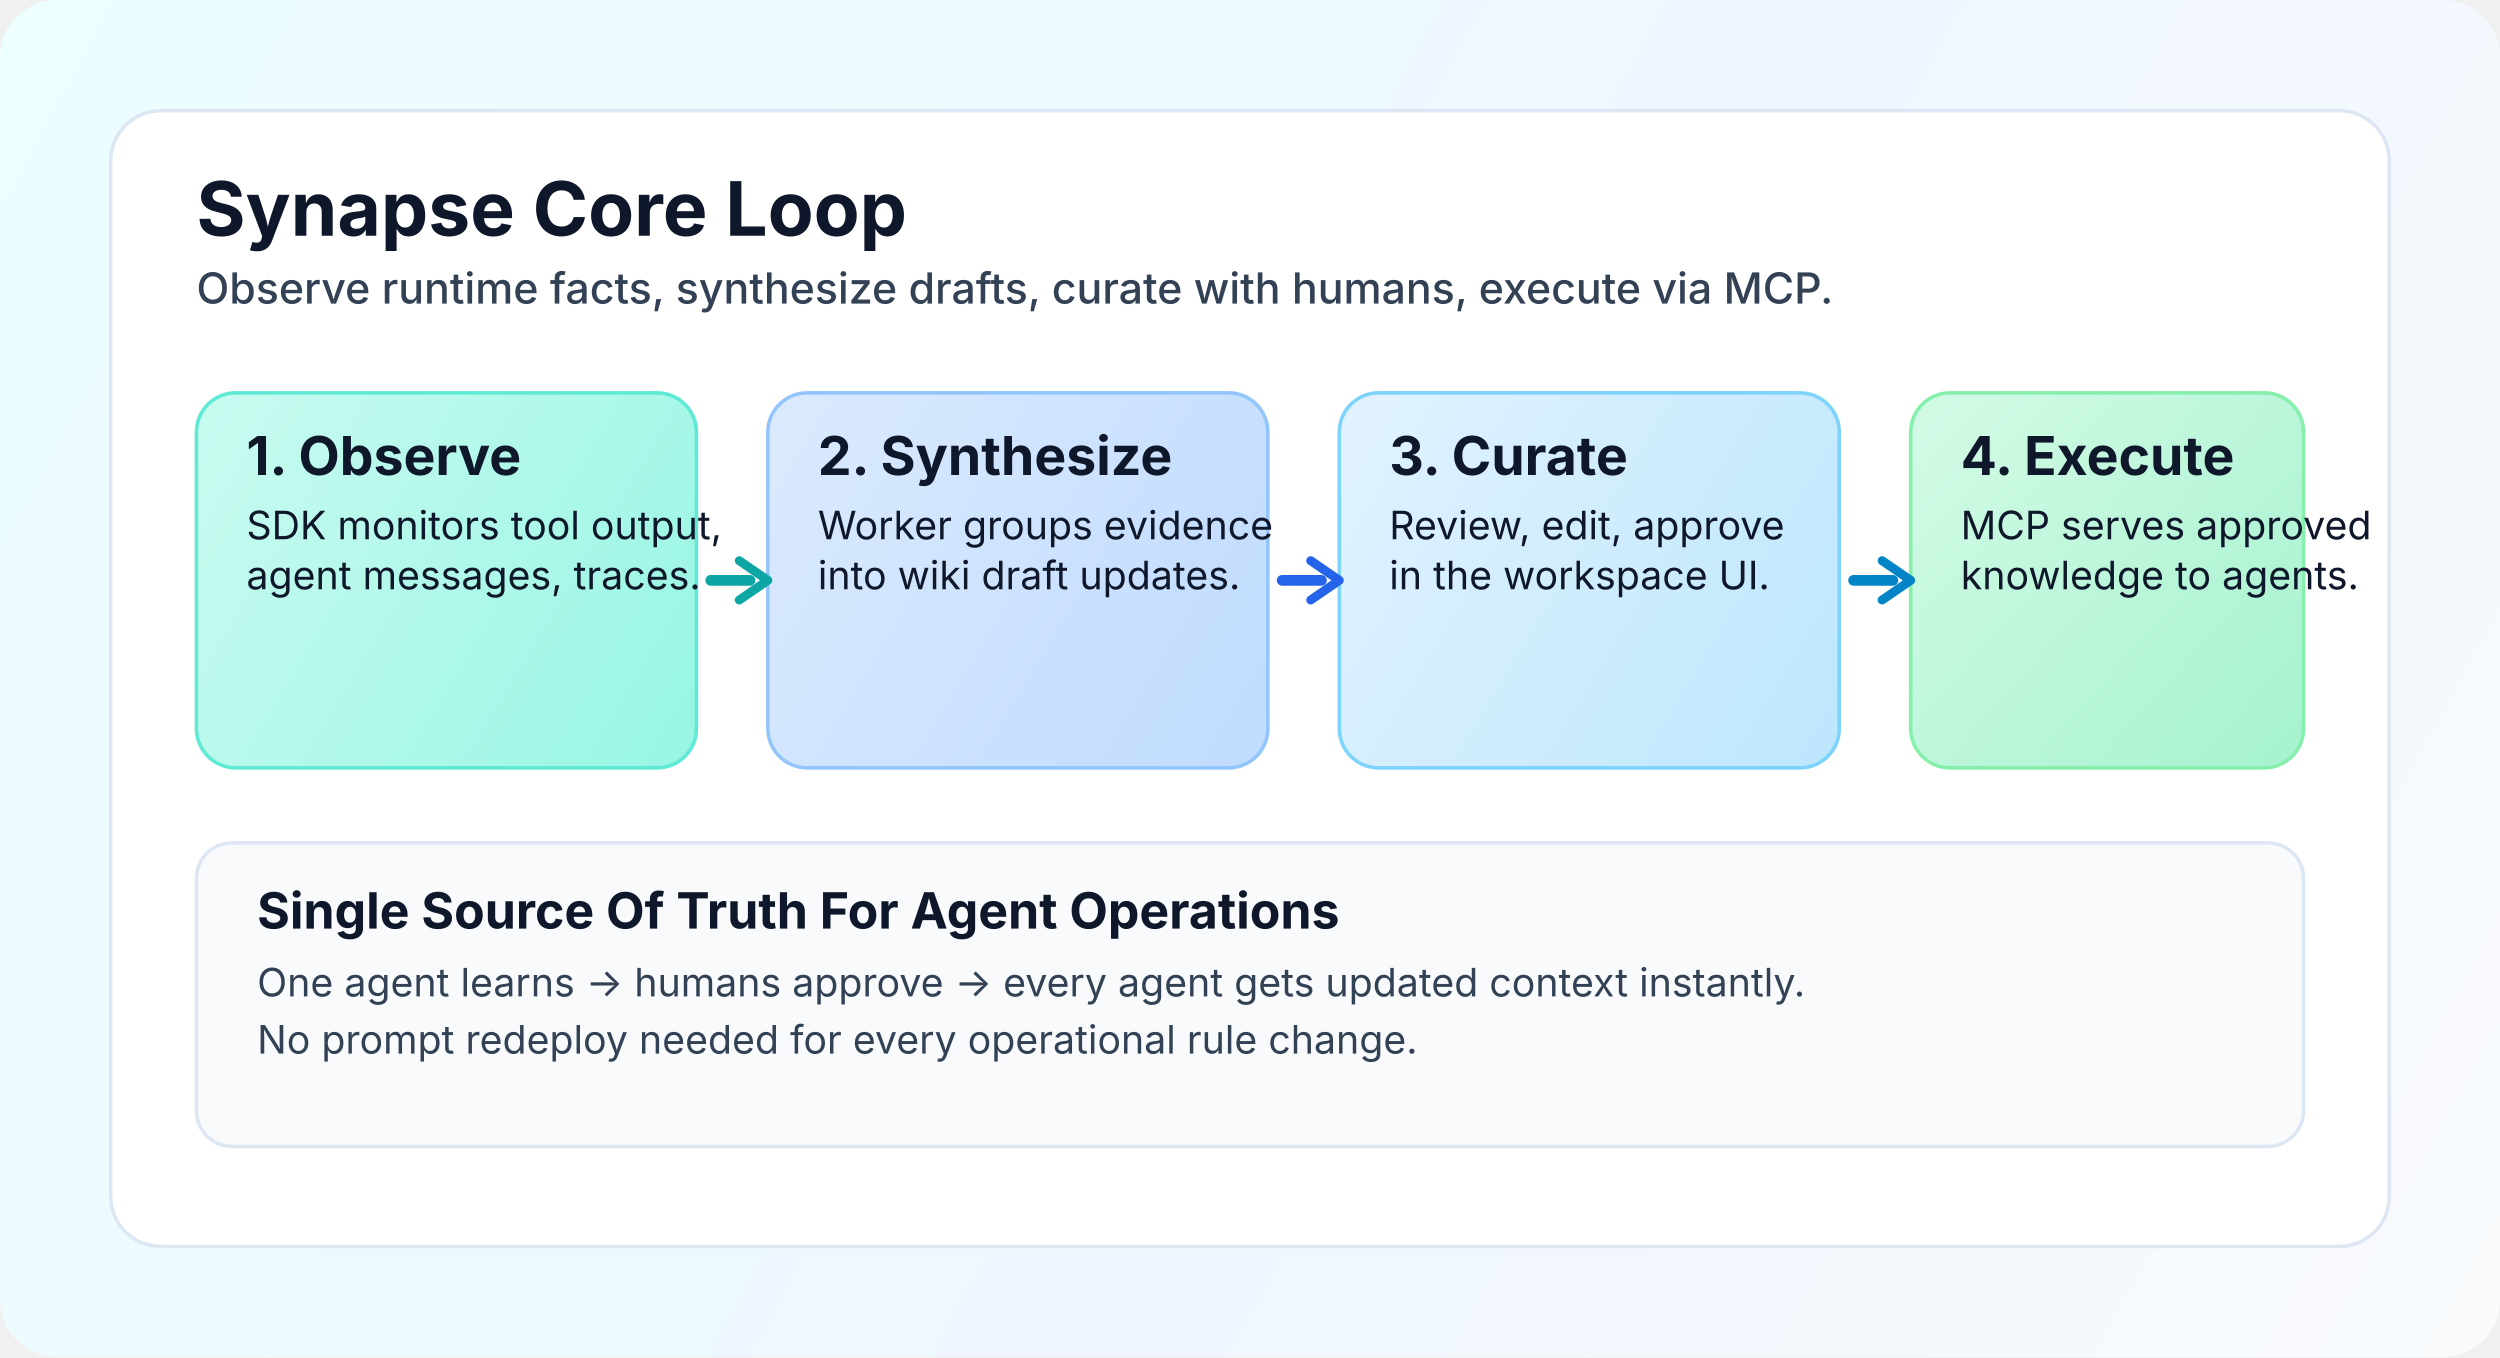
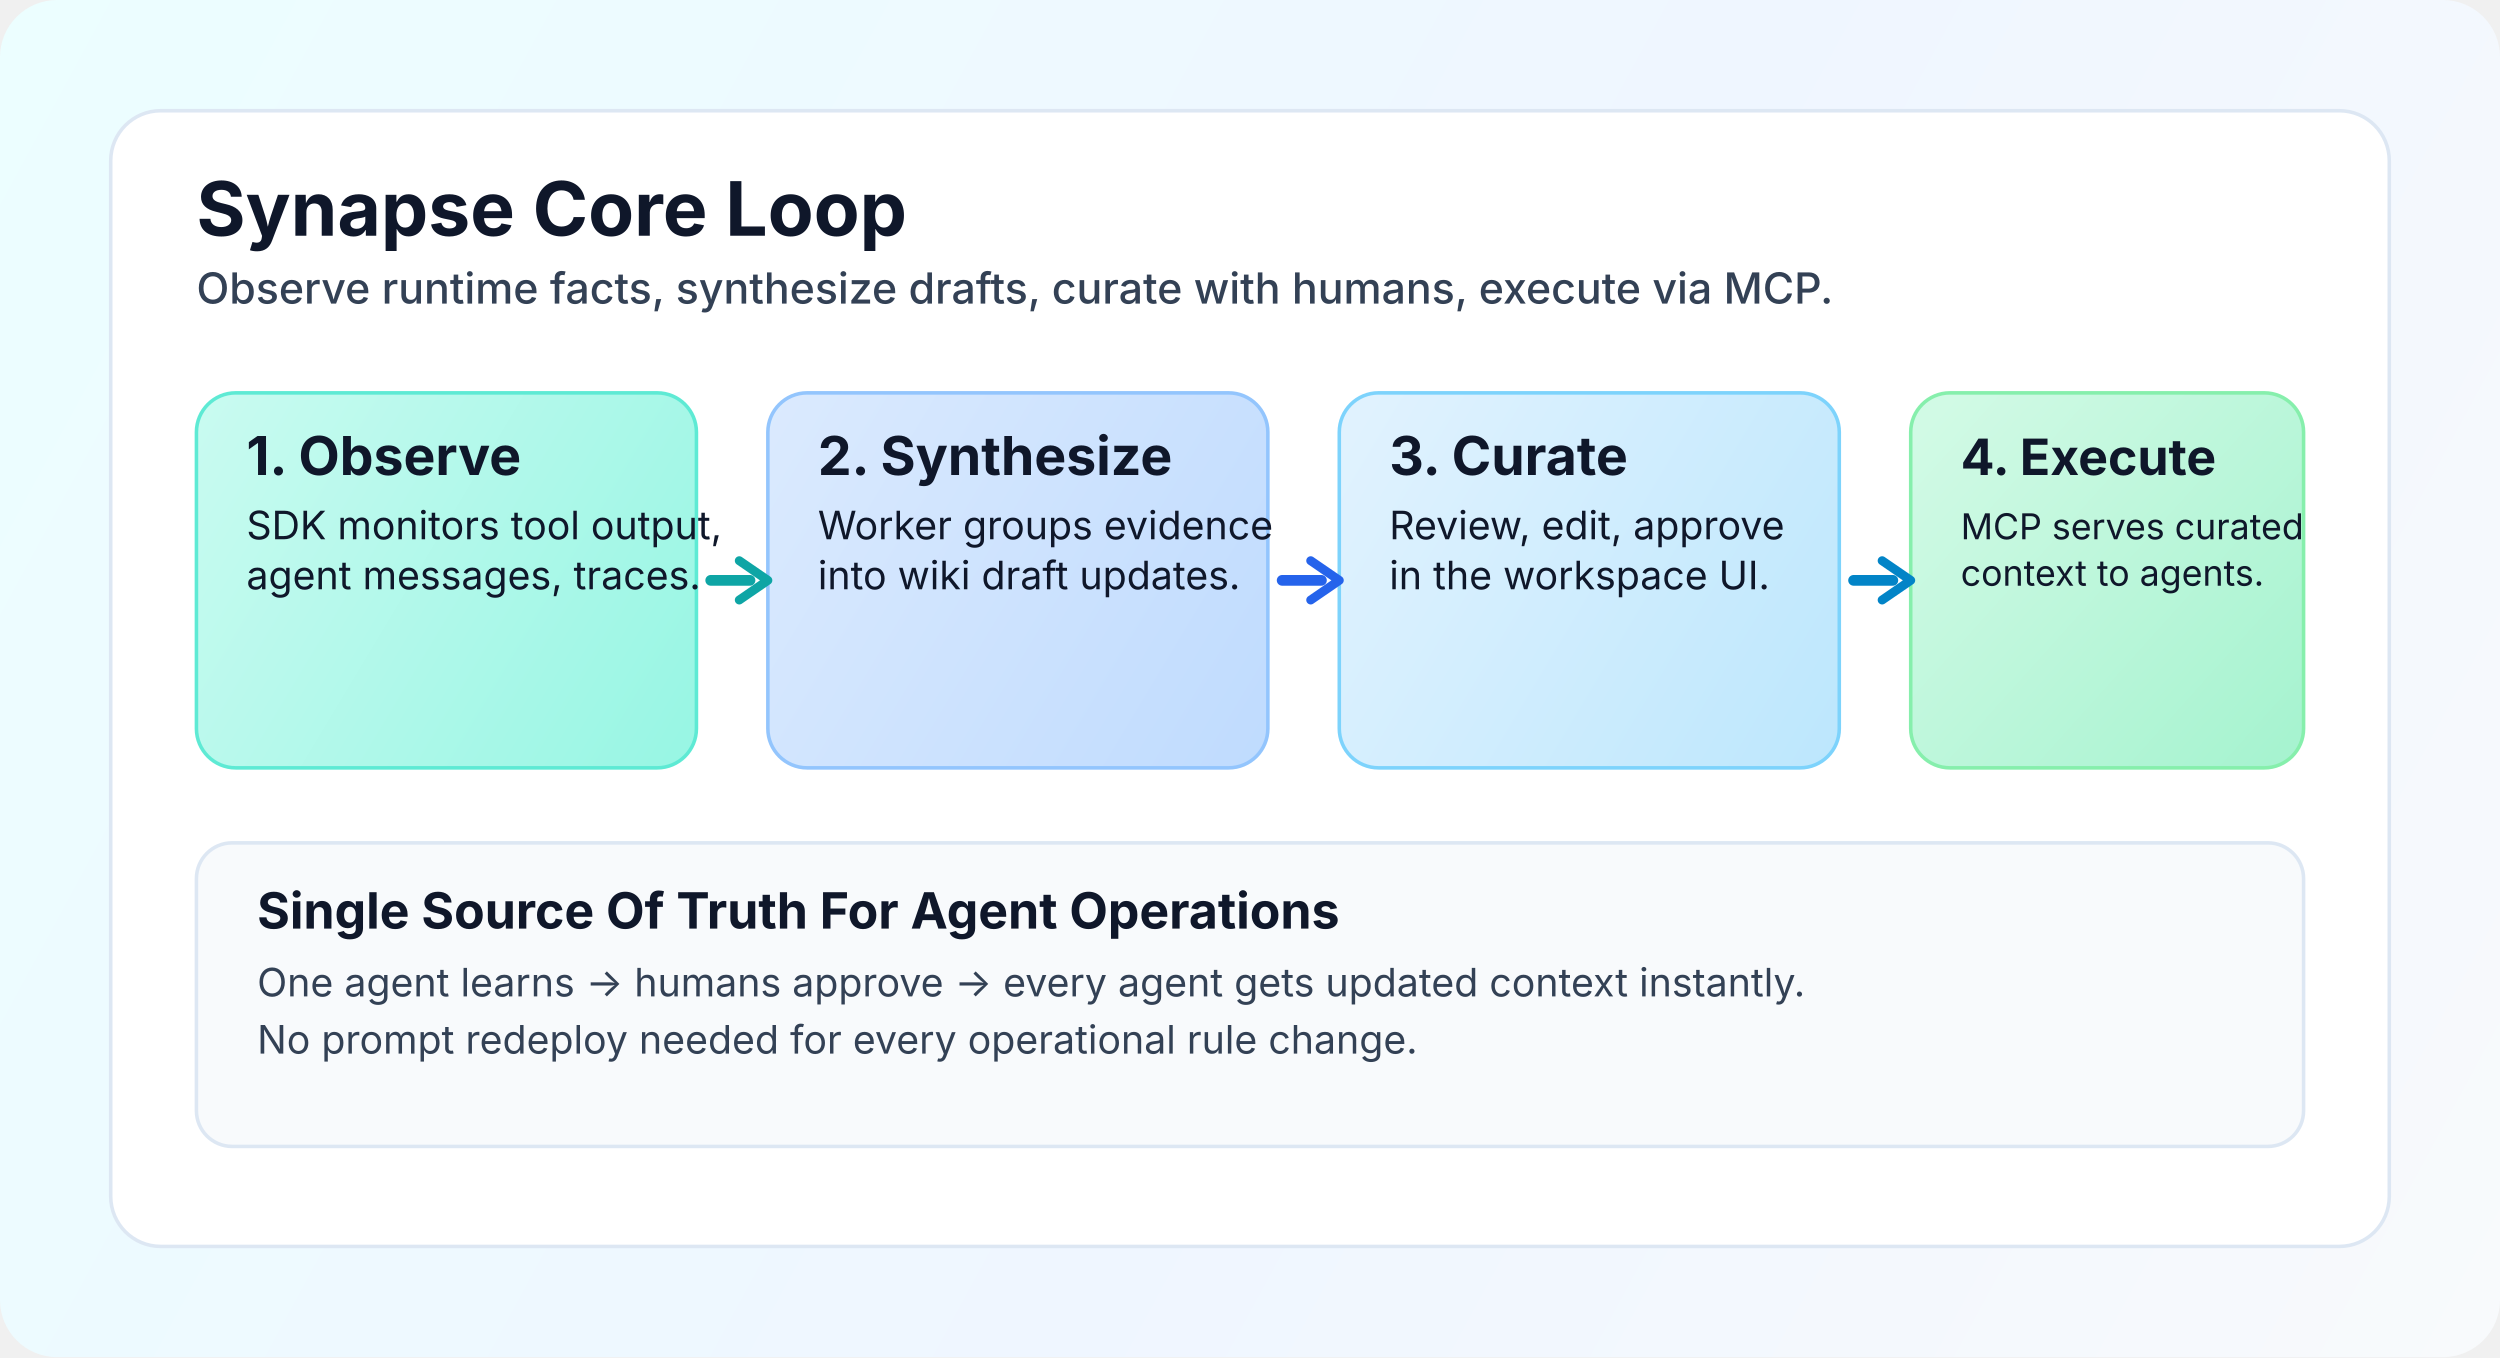
<svg xmlns="http://www.w3.org/2000/svg" width="1400" height="760" viewBox="0 0 1400 760" fill="none">
  <defs>
    <linearGradient id="heroBg" x1="0" y1="0" x2="1400" y2="760" gradientUnits="userSpaceOnUse">
      <stop stop-color="#ECFEFF" />
      <stop offset="0.55" stop-color="#EFF6FF" />
      <stop offset="1" stop-color="#F8FAFC" />
    </linearGradient>
    <linearGradient id="observeCard" x1="120" y1="170" x2="420" y2="350" gradientUnits="userSpaceOnUse">
      <stop stop-color="#CCFBF1" />
      <stop offset="1" stop-color="#99F6E4" />
    </linearGradient>
    <linearGradient id="synthesizeCard" x1="460" y1="170" x2="760" y2="350" gradientUnits="userSpaceOnUse">
      <stop stop-color="#DBEAFE" />
      <stop offset="1" stop-color="#BFDBFE" />
    </linearGradient>
    <linearGradient id="curateCard" x1="800" y1="170" x2="1100" y2="350" gradientUnits="userSpaceOnUse">
      <stop stop-color="#E0F2FE" />
      <stop offset="1" stop-color="#BAE6FD" />
    </linearGradient>
    <linearGradient id="executeCard" x1="1140" y1="170" x2="1340" y2="350" gradientUnits="userSpaceOnUse">
      <stop stop-color="#D1FAE5" />
      <stop offset="1" stop-color="#A7F3D0" />
    </linearGradient>
  </defs>
  <rect width="1400" height="760" rx="32" fill="url(#heroBg)" />
  <rect x="62" y="62" width="1276" height="636" rx="28" fill="white" stroke="#DDE7F3" stroke-width="2" />
  <text x="110" y="132" fill="#0F172A" font-size="42" font-family="Inter, Segoe UI, Helvetica, Arial, sans-serif" font-weight="700">
    Synapse Core Loop
  </text>
  <text x="110" y="170" fill="#334155" font-size="24" font-family="Inter, Segoe UI, Helvetica, Arial, sans-serif" font-weight="500">
    Observe runtime facts, synthesize drafts, curate with humans, execute via MCP.
  </text>
  <rect x="110" y="220" width="280" height="210" rx="22" fill="url(#observeCard)" stroke="#5EEAD4" stroke-width="2" />
  <rect x="430" y="220" width="280" height="210" rx="22" fill="url(#synthesizeCard)" stroke="#93C5FD" stroke-width="2" />
  <rect x="750" y="220" width="280" height="210" rx="22" fill="url(#curateCard)" stroke="#7DD3FC" stroke-width="2" />
  <rect x="1070" y="220" width="220" height="210" rx="22" fill="url(#executeCard)" stroke="#86EFAC" stroke-width="2" />
  <text x="138" y="266" fill="#0F172A" font-size="30" font-family="Inter, Segoe UI, Helvetica, Arial, sans-serif" font-weight="700">
    1. Observe
  </text>
  <text x="138" y="302" fill="#0F172A" font-size="22" font-family="Inter, Segoe UI, Helvetica, Arial, sans-serif">
    SDK monitors tool output,
  </text>
  <text x="138" y="330" fill="#0F172A" font-size="22" font-family="Inter, Segoe UI, Helvetica, Arial, sans-serif">
    agent messages, traces.
  </text>
  <text x="458" y="266" fill="#0F172A" font-size="30" font-family="Inter, Segoe UI, Helvetica, Arial, sans-serif" font-weight="700">
    2. Synthesize
  </text>
  <text x="458" y="302" fill="#0F172A" font-size="22" font-family="Inter, Segoe UI, Helvetica, Arial, sans-serif">
    Worker groups evidence
  </text>
  <text x="458" y="330" fill="#0F172A" font-size="22" font-family="Inter, Segoe UI, Helvetica, Arial, sans-serif">
    into wiki draft updates.
  </text>
  <text x="778" y="266" fill="#0F172A" font-size="30" font-family="Inter, Segoe UI, Helvetica, Arial, sans-serif" font-weight="700">
    3. Curate
  </text>
  <text x="778" y="302" fill="#0F172A" font-size="22" font-family="Inter, Segoe UI, Helvetica, Arial, sans-serif">
    Review, edit, approve
  </text>
  <text x="778" y="330" fill="#0F172A" font-size="22" font-family="Inter, Segoe UI, Helvetica, Arial, sans-serif">
    in the workspace UI.
  </text>
-   <text x="1098" y="266" fill="#0F172A" font-size="30" font-family="Inter, Segoe UI, Helvetica, Arial, sans-serif" font-weight="700">
+   <text x="1098" y="266" fill="#0F172A" font-size="28" font-family="Inter, Segoe UI, Helvetica, Arial, sans-serif" font-weight="700">
    4. Execute
  </text>
-   <text x="1098" y="302" fill="#0F172A" font-size="22" font-family="Inter, Segoe UI, Helvetica, Arial, sans-serif">
-     MCP serves approved
+   <text x="1098" y="302" fill="#0F172A" font-size="20" font-family="Inter, Segoe UI, Helvetica, Arial, sans-serif">
+     MCP serves curated
  </text>
-   <text x="1098" y="330" fill="#0F172A" font-size="22" font-family="Inter, Segoe UI, Helvetica, Arial, sans-serif">
-     knowledge to agents.
+   <text x="1098" y="328" fill="#0F172A" font-size="20" font-family="Inter, Segoe UI, Helvetica, Arial, sans-serif">
+     context to agents.
  </text>
  <path d="M398 325H420" stroke="#0EA5A5" stroke-width="6" stroke-linecap="round" />
  <path d="M718 325H740" stroke="#2563EB" stroke-width="6" stroke-linecap="round" />
  <path d="M1038 325H1060" stroke="#0284C7" stroke-width="6" stroke-linecap="round" />
  <path d="M414 314L430 325L414 336" stroke="#0EA5A5" stroke-width="5" stroke-linecap="round" stroke-linejoin="round" />
  <path d="M734 314L750 325L734 336" stroke="#2563EB" stroke-width="5" stroke-linecap="round" stroke-linejoin="round" />
  <path d="M1054 314L1070 325L1054 336" stroke="#0284C7" stroke-width="5" stroke-linecap="round" stroke-linejoin="round" />
  <rect x="110" y="472" width="1180" height="170" rx="20" fill="#F8FAFC" stroke="#DDE7F3" stroke-width="2" />
  <text x="144" y="520" fill="#0F172A" font-size="28" font-family="Inter, Segoe UI, Helvetica, Arial, sans-serif" font-weight="700">
    Single Source Of Truth For Agent Operations
  </text>
  <text x="144" y="558" fill="#334155" font-size="22" font-family="Inter, Segoe UI, Helvetica, Arial, sans-serif">
    One agent learns -&gt; humans approve -&gt; every agent gets updated context instantly.
  </text>
  <text x="144" y="590" fill="#334155" font-size="22" font-family="Inter, Segoe UI, Helvetica, Arial, sans-serif">
    No prompt redeploy needed for every operational rule change.
  </text>
</svg>
